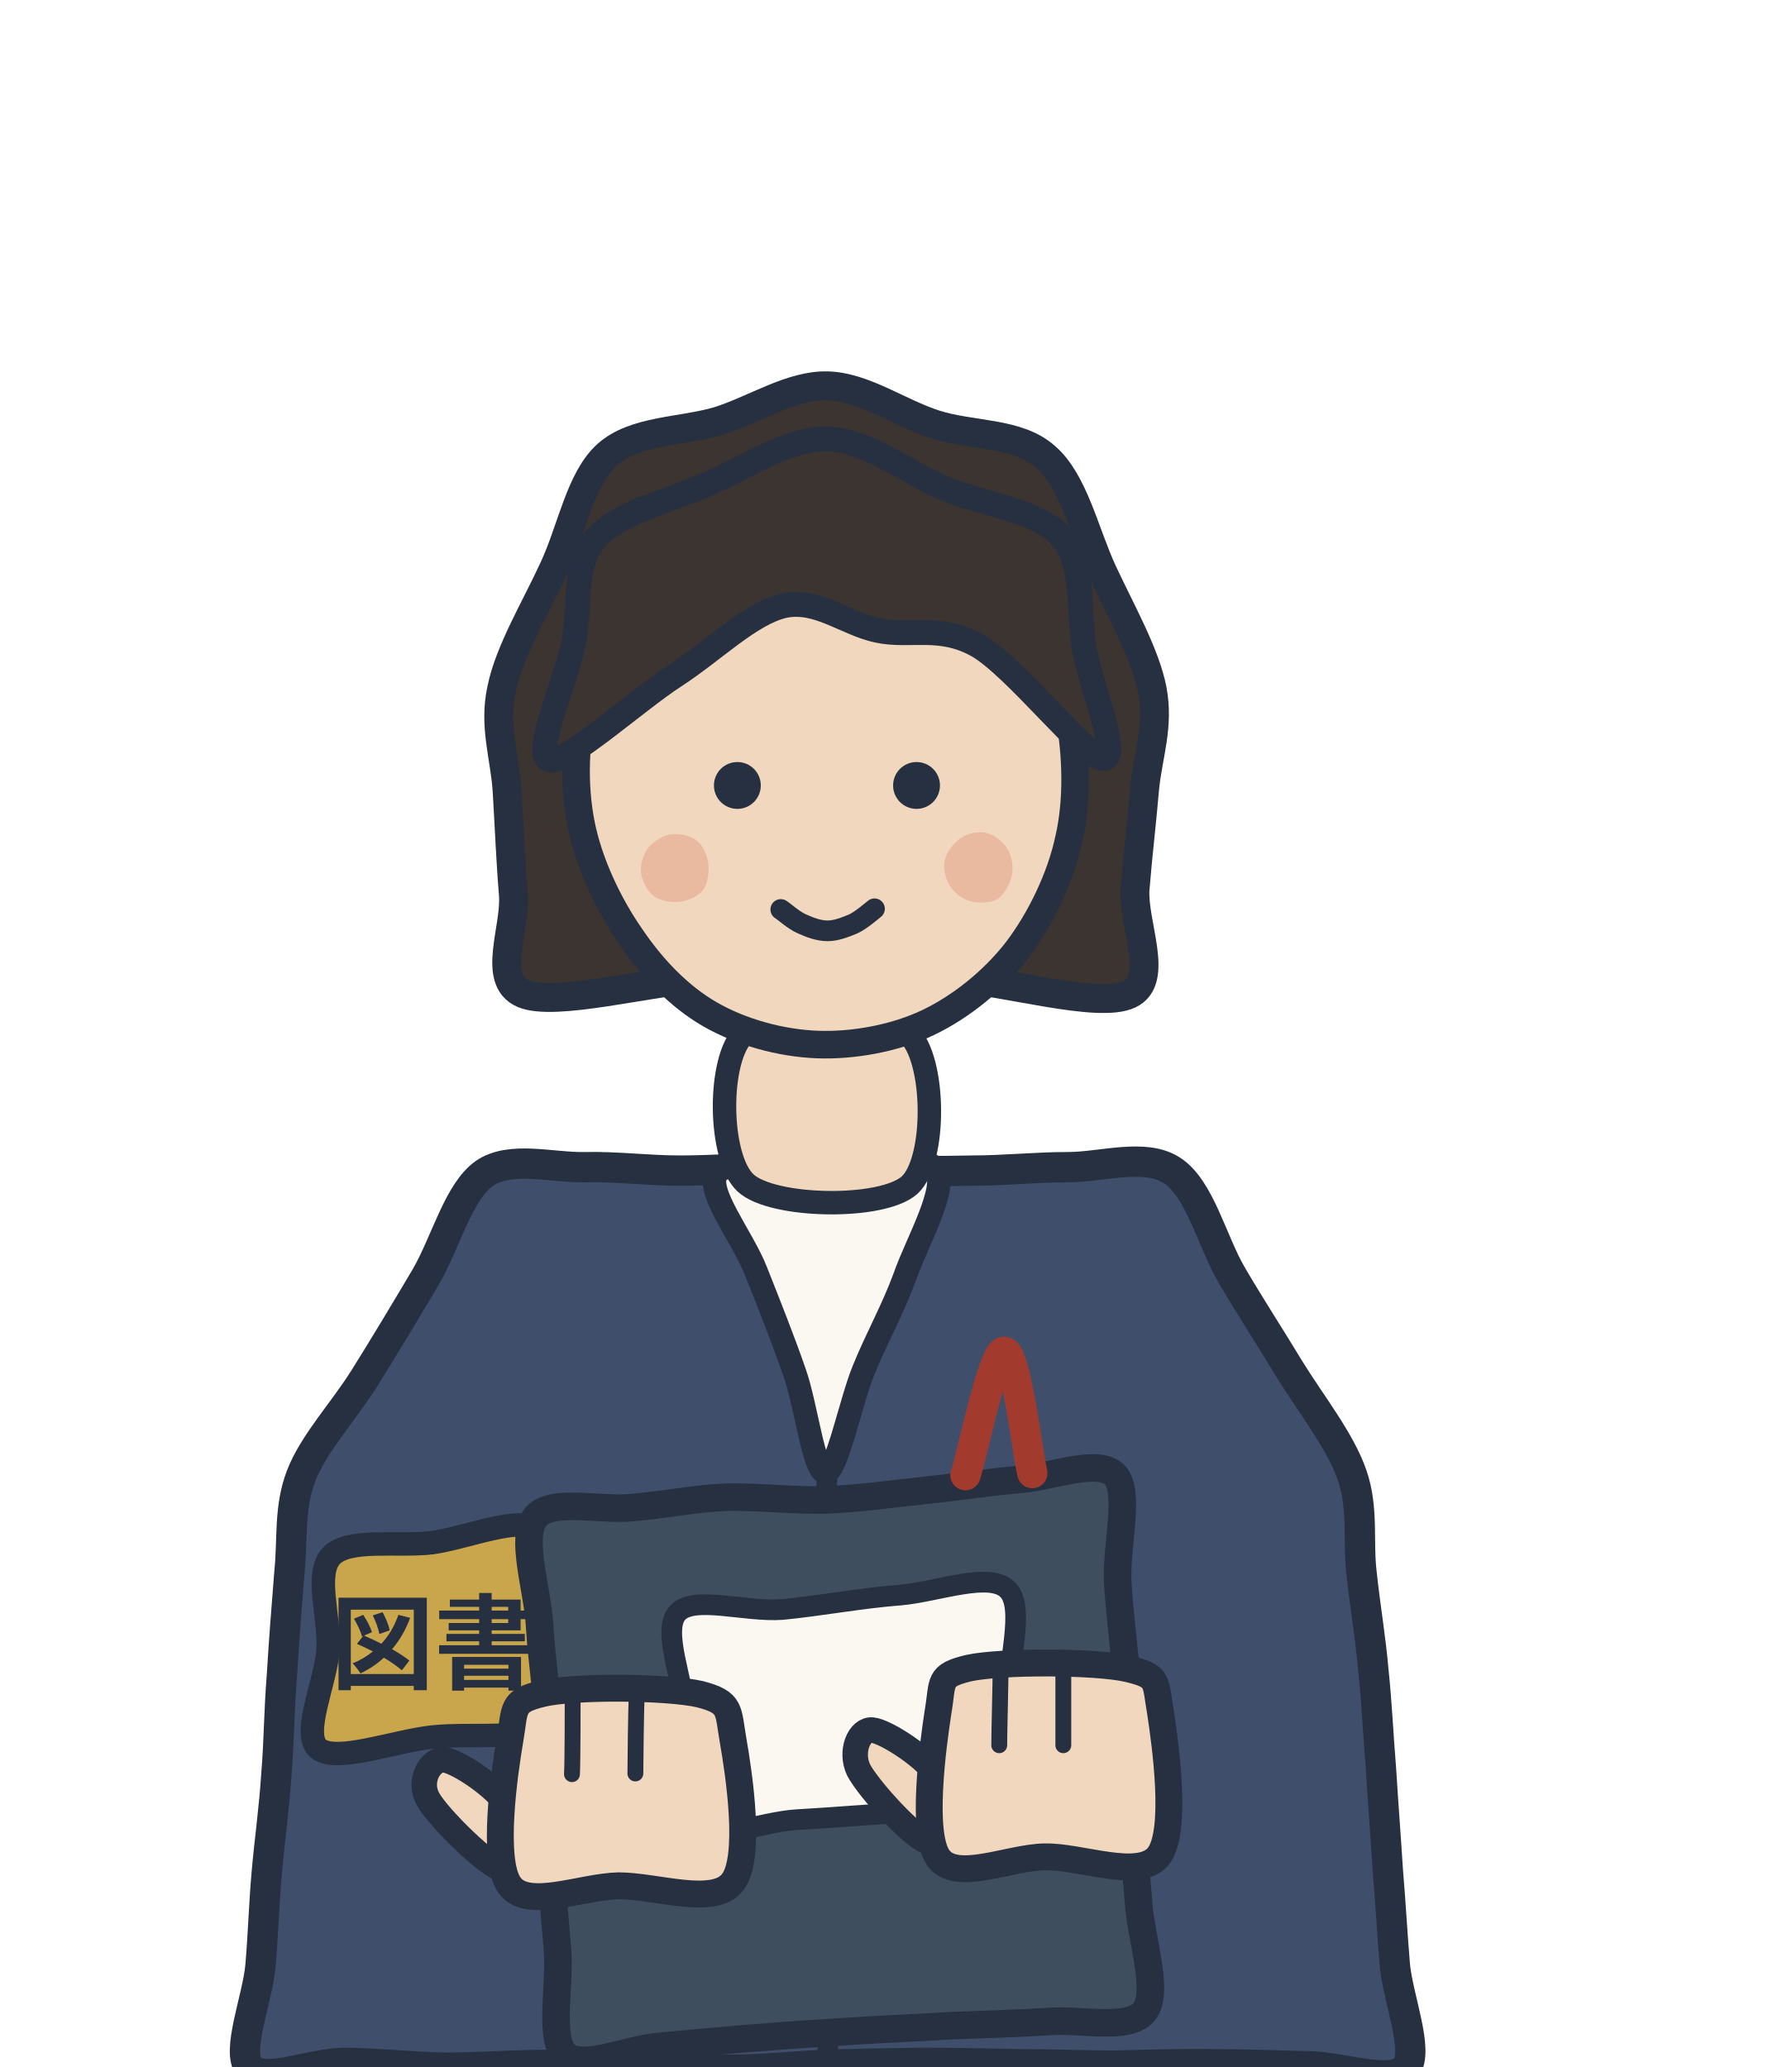
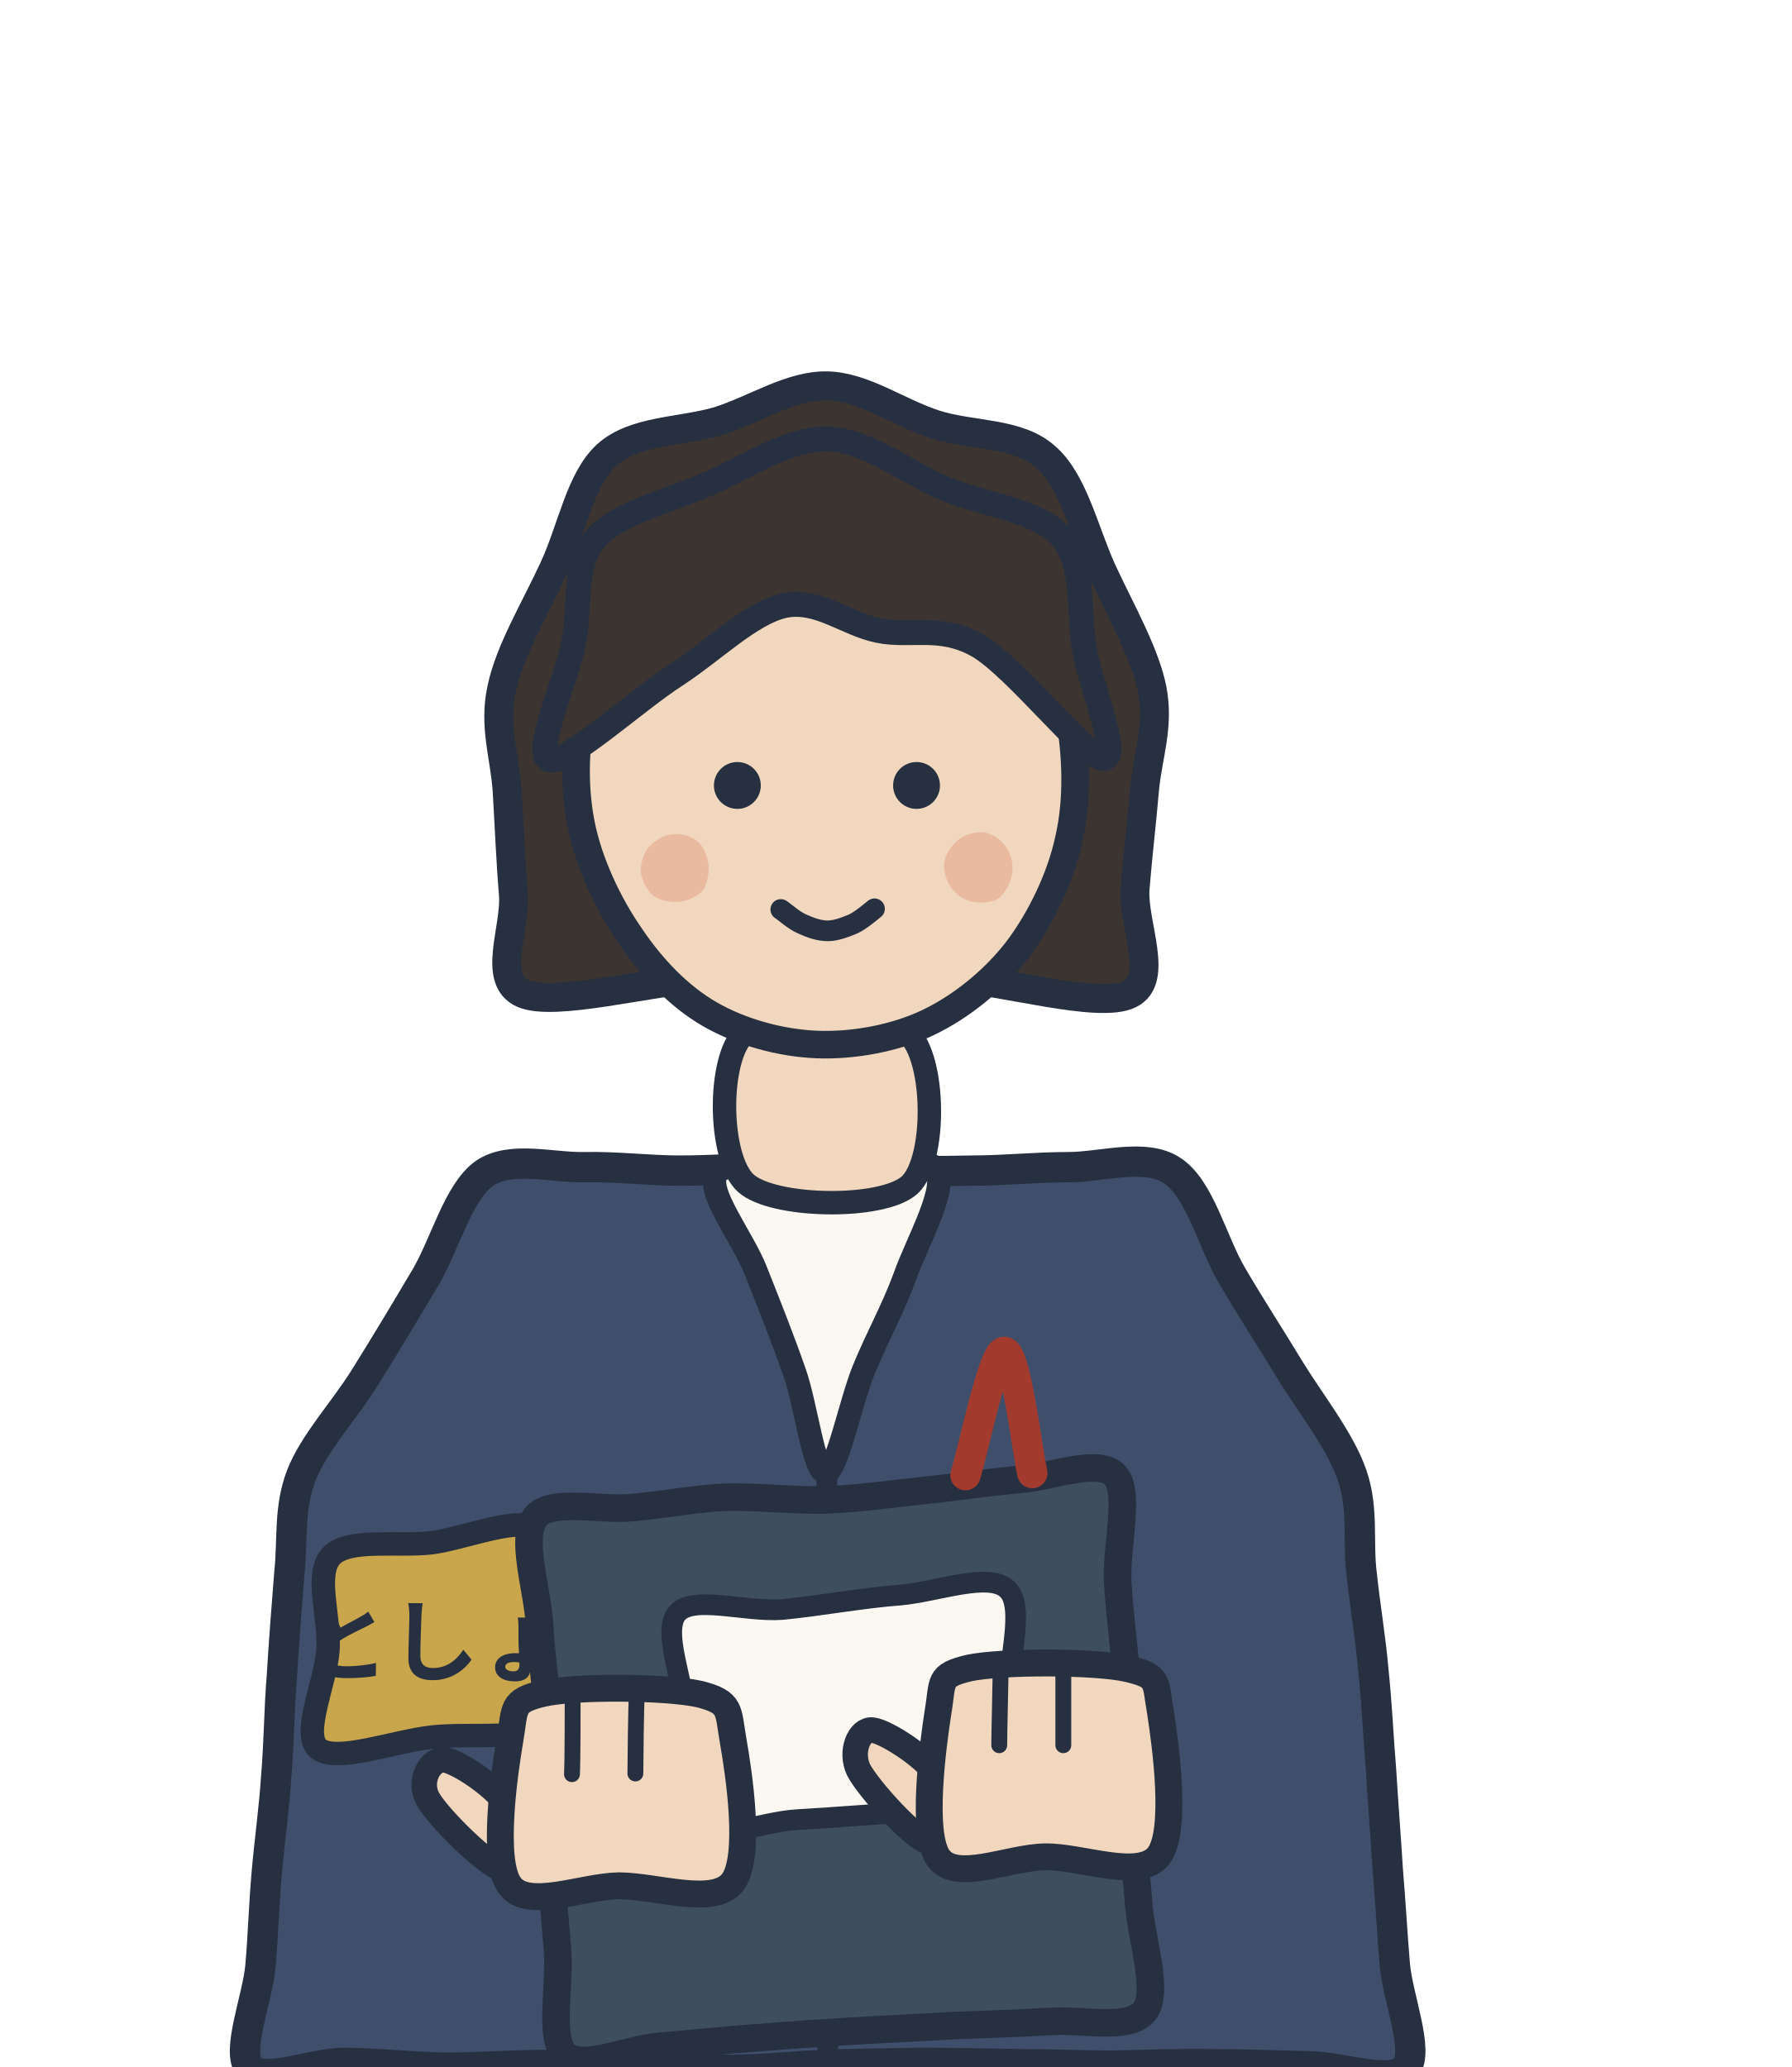
<svg xmlns="http://www.w3.org/2000/svg" viewBox="0 0 260 300" width="260" height="300" role="img" stroke-linecap="round" stroke-linejoin="round" style="--ink:#263040;--paper:#FBF8F1;--accent:#A23B2E">
  <path d="M70.3 170.3C74.1 167.7 80.1 169.5 84.8 169.4C89.6 169.3 94 169.9 98.7 169.9C103.4 169.9 108.2 169.5 112.9 169.5C117.6 169.5 122 169.8 126.7 169.9C131.4 170 136.3 170 141 169.9C145.8 169.9 150.2 169.4 155 169.4C159.9 169.4 166.2 167.3 170.1 169.9C174.1 172.5 175.9 180.2 178.7 185C181.5 189.8 184.2 193.9 187.1 198.7C190.1 203.6 194.5 209.1 196.2 214.1C197.9 219 197 223.8 197.6 228.5C198.1 233.2 198.9 237.8 199.3 242.5C199.8 247.2 200 252 200.4 256.8C200.7 261.7 201.1 266.8 201.4 271.6C201.8 276.3 202 280.3 202.4 285.1C202.8 289.9 206 297.7 204 300.2C201.9 302.6 194.8 300 190.1 299.9C185.5 299.8 181 299.6 176.2 299.6C171.4 299.5 166.2 299.7 161.5 299.8C156.9 299.8 153.1 299.6 148.4 299.6C143.8 299.5 138.3 299.4 133.5 299.4C128.6 299.5 123.9 299.5 119.4 299.7C114.8 299.9 110.7 300.4 106.1 300.4C101.5 300.5 96.5 299.9 91.8 299.8C87 299.7 82.3 299.7 77.7 299.7C73.1 299.8 69.1 300.1 64.4 300.1C59.7 300 54.4 299.4 49.7 299.4C45 299.5 38.2 302.5 36.2 300.1C34.2 297.8 37.4 290 37.8 285.3C38.2 280.6 38.3 276.5 38.7 271.9C39.1 267.3 39.8 262.4 40.1 257.6C40.5 252.9 40.5 248.2 40.9 243.3C41.2 238.4 41.6 233.1 42 228.2C42.5 223.4 41.9 218.9 43.7 214.2C45.5 209.5 49.9 204.8 52.9 200C55.9 195.2 58.9 190.2 61.8 185.3C64.7 180.3 66.5 173 70.3 170.3Z" style="fill:#3F4F6B;stroke:var(--ink,#263040);stroke-width:4.4;" />
  <path d="M104 170.3C102.3 172.8 107.8 179.6 109.7 184.5C111.6 189.3 113.6 194.3 115.3 199.2C117 204 118.1 213.7 119.8 213.7C121.4 213.7 123.4 203.6 125.3 198.9C127.2 194.2 129.5 190.2 131.3 185.3C133 180.4 137.7 172.3 135.8 169.7C133.9 167.1 125.3 169.4 120 169.5C114.7 169.6 105.8 167.9 104 170.3Z" style="fill:#FBF8F1;stroke:var(--ink,#263040);stroke-width:3.4;" />
  <path d="M120 214.2C120 216.5 119.6 223.5 119.7 228.2C119.8 233 120.5 237.7 120.5 242.6C120.5 247.5 119.8 252.6 119.8 257.5C119.8 262.3 120.3 267.1 120.4 271.8C120.4 276.5 120.3 280.8 120.2 285.6C120.2 290.3 120.1 297.8 120.1 300.2" style="fill:none;stroke:var(--ink,#263040);stroke-width:3;" />
  <path d="M48.1 225.8C50.6 223.2 57.7 224.5 62.7 223.9C67.7 223.2 75.5 219.9 78.2 222C80.9 224.1 78.8 231.8 79.1 236.5C79.3 241.1 82.4 247.5 79.7 250.1C77 252.7 68.3 251.5 62.8 252.1C57.2 252.7 48.8 255.9 46.2 253.8C43.7 251.7 47.3 244.1 47.6 239.4C47.9 234.7 45.6 228.4 48.1 225.8Z" style="fill:#C9A64B;stroke:var(--ink,#263040);stroke-width:3.4;" />
-   <text x="63" y="244" text-anchor="middle" style="font:700 15px 'Zen Maru Gothic',sans-serif;fill:#263040">図書</text>
+   <text x="63" y="243" text-anchor="middle" textLength="28" lengthAdjust="spacingAndGlyphs" style="font:700 13px 'Zen Maru Gothic',sans-serif;fill:#263040">としょ</text>
  <path d="M108 150C112 146.4 127.8 146.4 131.8 150C135.8 153.7 135.9 168.4 132 172C128 175.6 112.1 175.3 108.2 171.7C104.2 168 104.1 153.6 108 150Z" style="fill:var(--m-skin,#F0D7BD);stroke:var(--ink,#263040);stroke-width:3.4;" />
  <g>
    <path d="M75.9 144.2C71.3 142.2 74.9 134.7 74.5 129.8C74.1 125 73.9 119.9 73.6 114.9C73.3 109.9 71.6 105.4 72.8 100C73.9 94.5 77.8 88.1 80.4 82.4C83 76.8 84.2 69.5 88.1 66C92.1 62.4 98.9 62.7 104.3 61.1C109.6 59.4 114.8 55.9 120 56C125.3 56.1 130.4 59.9 135.7 61.6C141 63.3 147.7 62.7 151.7 66.3C155.8 69.8 157.4 77.4 160 83C162.6 88.6 166.2 94.9 167.2 100.1C168.2 105.4 166.6 109.5 166.1 114.4C165.7 119.2 165.1 124.1 164.7 129.1C164.4 134.1 168.3 142.2 163.9 144.3C159.4 146.5 145.2 142.2 137.9 141.9C130.6 141.6 125.9 142.4 119.9 142.4C113.9 142.5 109.3 141.7 102 142C94.7 142.3 80.5 146.2 75.9 144.2Z" style="fill:var(--m-hair,#3B3431);stroke:var(--ink,#263040);stroke-width:4.2;" />
    <path d="M118.6 151.6C113.3 151.4 107.5 149.8 103 147.2C98.5 144.6 94.6 140.5 91.5 135.9C88.3 131.3 85.4 125.2 84.3 119.5C83.2 113.9 83.4 107.4 84.8 101.9C86.2 96.3 89.2 90.7 92.6 86.4C96 82 100.5 78.1 105.2 75.7C110 73.4 115.7 72.4 121 72.5C126.2 72.6 132.1 73.5 136.8 76.1C141.5 78.7 146.1 83.2 149.2 87.9C152.3 92.6 154.2 98.4 155.2 104.1C156.2 109.7 156.4 116.2 155.1 121.8C153.9 127.4 151 133.4 147.6 137.9C144.2 142.3 139.5 146.1 134.7 148.4C129.9 150.7 123.8 151.8 118.6 151.6Z" style="fill:var(--m-skin,#F0D7BD);stroke:var(--ink,#263040);stroke-width:4;" />
    <path d="M79.7 110.3C77.3 109.5 82.1 98.9 83.2 93.5C84.3 88.2 83.1 82.2 86.3 78.3C89.6 74.4 96.9 72.8 102.6 70.3C108.2 67.9 114.3 63.6 120.1 63.7C125.9 63.9 131.6 68.6 137.3 71C143 73.3 150.8 74.1 154.1 78C157.5 82 156.4 89.1 157.4 94.5C158.4 99.8 162.7 110.2 160.1 110.1C157.5 109.9 147.3 96.8 141.9 93.7C136.4 90.6 132.1 92.5 127.4 91.5C122.7 90.5 118.7 86.9 113.8 87.9C108.9 89 103.6 94.4 97.9 98.1C92.2 101.8 82.1 111 79.7 110.3Z" style="fill:var(--m-hair,#3B3431);stroke:var(--ink,#263040);stroke-width:3.6;" />
    <circle cx="107" cy="114" r="3.4" style="fill:var(--ink,#263040)" />
    <circle cx="133" cy="114" r="3.4" style="fill:var(--ink,#263040)" />
    <path d="M126.9 131.9C126.4 132.3 124.9 133.6 123.8 134.1C122.6 134.6 121.3 135.1 120.1 135.1C118.8 135.1 117.5 134.6 116.4 134.1C115.2 133.6 113.8 132.3 113.3 132" style="fill:none;stroke:var(--ink,#263040);stroke-width:3;" />
    <path d="M102.8 125.4C102.9 126.6 102.7 128.3 102 129.2C101.3 130.1 99.7 130.8 98.5 130.9C97.3 131 95.7 130.7 94.8 130C93.9 129.3 93.1 127.7 93 126.6C92.9 125.4 93.4 123.9 94.1 123C94.9 122.1 96.3 121.2 97.4 121.1C98.6 120.9 100.3 121.3 101.2 122.1C102.1 122.8 102.6 124.2 102.8 125.4Z" style="fill:#E9B9A0;stroke:none;" />
    <path d="M137.8 128.5C137.2 127.5 136.8 125.9 137.1 124.8C137.4 123.6 138.5 122.2 139.5 121.6C140.5 120.9 142.1 120.6 143.2 120.9C144.4 121.2 145.7 122.3 146.3 123.4C146.9 124.5 147.1 126 146.8 127.2C146.5 128.4 145.7 129.9 144.7 130.5C143.7 131.1 141.9 131.1 140.8 130.8C139.6 130.5 138.4 129.5 137.8 128.5Z" style="fill:#E9B9A0;stroke:none;" />
  </g>
  <path d="M77.7 220.2C79.9 217.4 87.2 219.3 91.8 218.8C96.5 218.4 100.7 217.5 105.4 217.3C110 217.2 115 217.8 119.8 217.7C124.7 217.5 129.6 216.8 134.3 216.3C139.1 215.8 143.7 215.1 148.2 214.7C152.8 214.3 159.4 211.6 161.8 214.1C164.1 216.6 161.9 224.5 162.2 229.7C162.5 234.9 163.3 240.2 163.6 245.3C163.9 250.3 163.6 255.1 163.9 260.2C164.1 265.3 164.8 270.6 165.2 275.9C165.5 281.2 168.3 289 166.1 291.9C163.9 294.8 156.8 293 152.2 293.4C147.5 293.7 142.9 293.8 138.1 294C133.4 294.3 128.2 294.5 123.6 294.8C119 295.1 115.3 295.3 110.7 295.7C106 296 100.5 296.6 95.7 297C90.9 297.4 84.5 300.5 82 298.2C79.6 295.9 81.3 288.2 80.9 283C80.5 277.9 79.9 272.4 79.7 267.2C79.5 262 79.9 257 79.7 251.8C79.5 246.5 78.6 241.1 78.3 235.9C78 230.6 75.4 223.1 77.7 220.2Z" style="fill:#3E4E5E;stroke:var(--ink,#263040);stroke-width:4;" />
  <path d="M98.3 234.1C100.6 231.5 108.1 234 113.5 233.6C118.8 233.1 125.2 231.9 130.7 231.5C136.1 231 143.6 228.1 146.2 230.7C148.9 233.3 146.1 241.6 146.4 246.9C146.7 252.2 150.5 259.6 148.2 262.3C145.8 265 137.6 262.7 132.2 263C126.8 263.3 121 263.8 115.7 264.1C110.4 264.4 103 267.6 100.3 265.1C97.7 262.6 99.9 254.2 99.5 249.1C99.2 243.9 96 236.7 98.3 234.1Z" style="fill:#FBF8F1;stroke:var(--ink,#263040);stroke-width:3;" />
  <path d="M140.1 214.1C141.1 211.1 144.1 196.2 145.7 196.2C147.4 196.1 149.1 210.9 149.8 213.8" style="fill:none;stroke:#A23B2E;stroke-width:4.4;" />
  <path d="M73.6 262.1C72.2 259.5 66.4 255.6 64.4 255.4C62.5 255.3 60.6 258.4 62.1 261.1C63.5 263.7 71 271.1 72.9 271.2C74.9 271.4 75 264.7 73.6 262.1Z" style="fill:var(--m-skin,#F0D7BD);stroke:var(--ink,#263040);stroke-width:3.7;" />
  <path d="M74 273.7C71.3 270.2 73.2 257.2 74 252.5C74.8 247.9 74.1 246.9 78.7 245.8C83.3 244.7 96.9 244.8 101.6 245.9C106.2 247.1 105.6 248.2 106.4 252.7C107.2 257.3 109.1 269.7 106.3 273.2C103.6 276.7 95.2 273.7 89.8 273.7C84.4 273.8 76.6 277.2 74 273.7Z" style="fill:var(--m-skin,#F0D7BD);stroke:var(--ink,#263040);stroke-width:3.9;" />
  <path d="M83.1 246C83.1 247.9 83.1 255.5 83 257.5" style="fill:none;stroke:var(--ink,#263040);stroke-width:2.3;" />
  <path d="M92.4 245.8C92.3 247.8 92.2 255.5 92.2 257.4" style="fill:none;stroke:var(--ink,#263040);stroke-width:2.3;" />
  <path d="M136.2 258.1C134.9 255.4 128.6 251.3 126.6 251.1C124.7 250.9 123.3 254.2 124.6 256.9C126 259.6 132.8 267.1 134.8 267.3C136.7 267.5 137.6 260.8 136.2 258.1Z" style="fill:var(--m-skin,#F0D7BD);stroke:var(--ink,#263040);stroke-width:3.7;" />
  <path d="M136.2 269.7C133.6 266.2 135.4 253.2 136.1 248.6C136.9 244 136 243.2 140.6 242.1C145.2 241.1 159 241.1 163.7 242.2C168.3 243.3 167.6 244 168.4 248.5C169.1 253.1 170.9 265.9 168.1 269.4C165.3 272.9 156.9 269.4 151.6 269.5C146.3 269.6 138.8 273.2 136.2 269.7Z" style="fill:var(--m-skin,#F0D7BD);stroke:var(--ink,#263040);stroke-width:3.9;" />
  <path d="M145.2 242C145.2 243.9 145 251.5 145 253.3" style="fill:none;stroke:var(--ink,#263040);stroke-width:2.3;" />
  <path d="M154.3 242C154.3 243.9 154.3 251.4 154.3 253.3" style="fill:none;stroke:var(--ink,#263040);stroke-width:2.3;" />
</svg>
